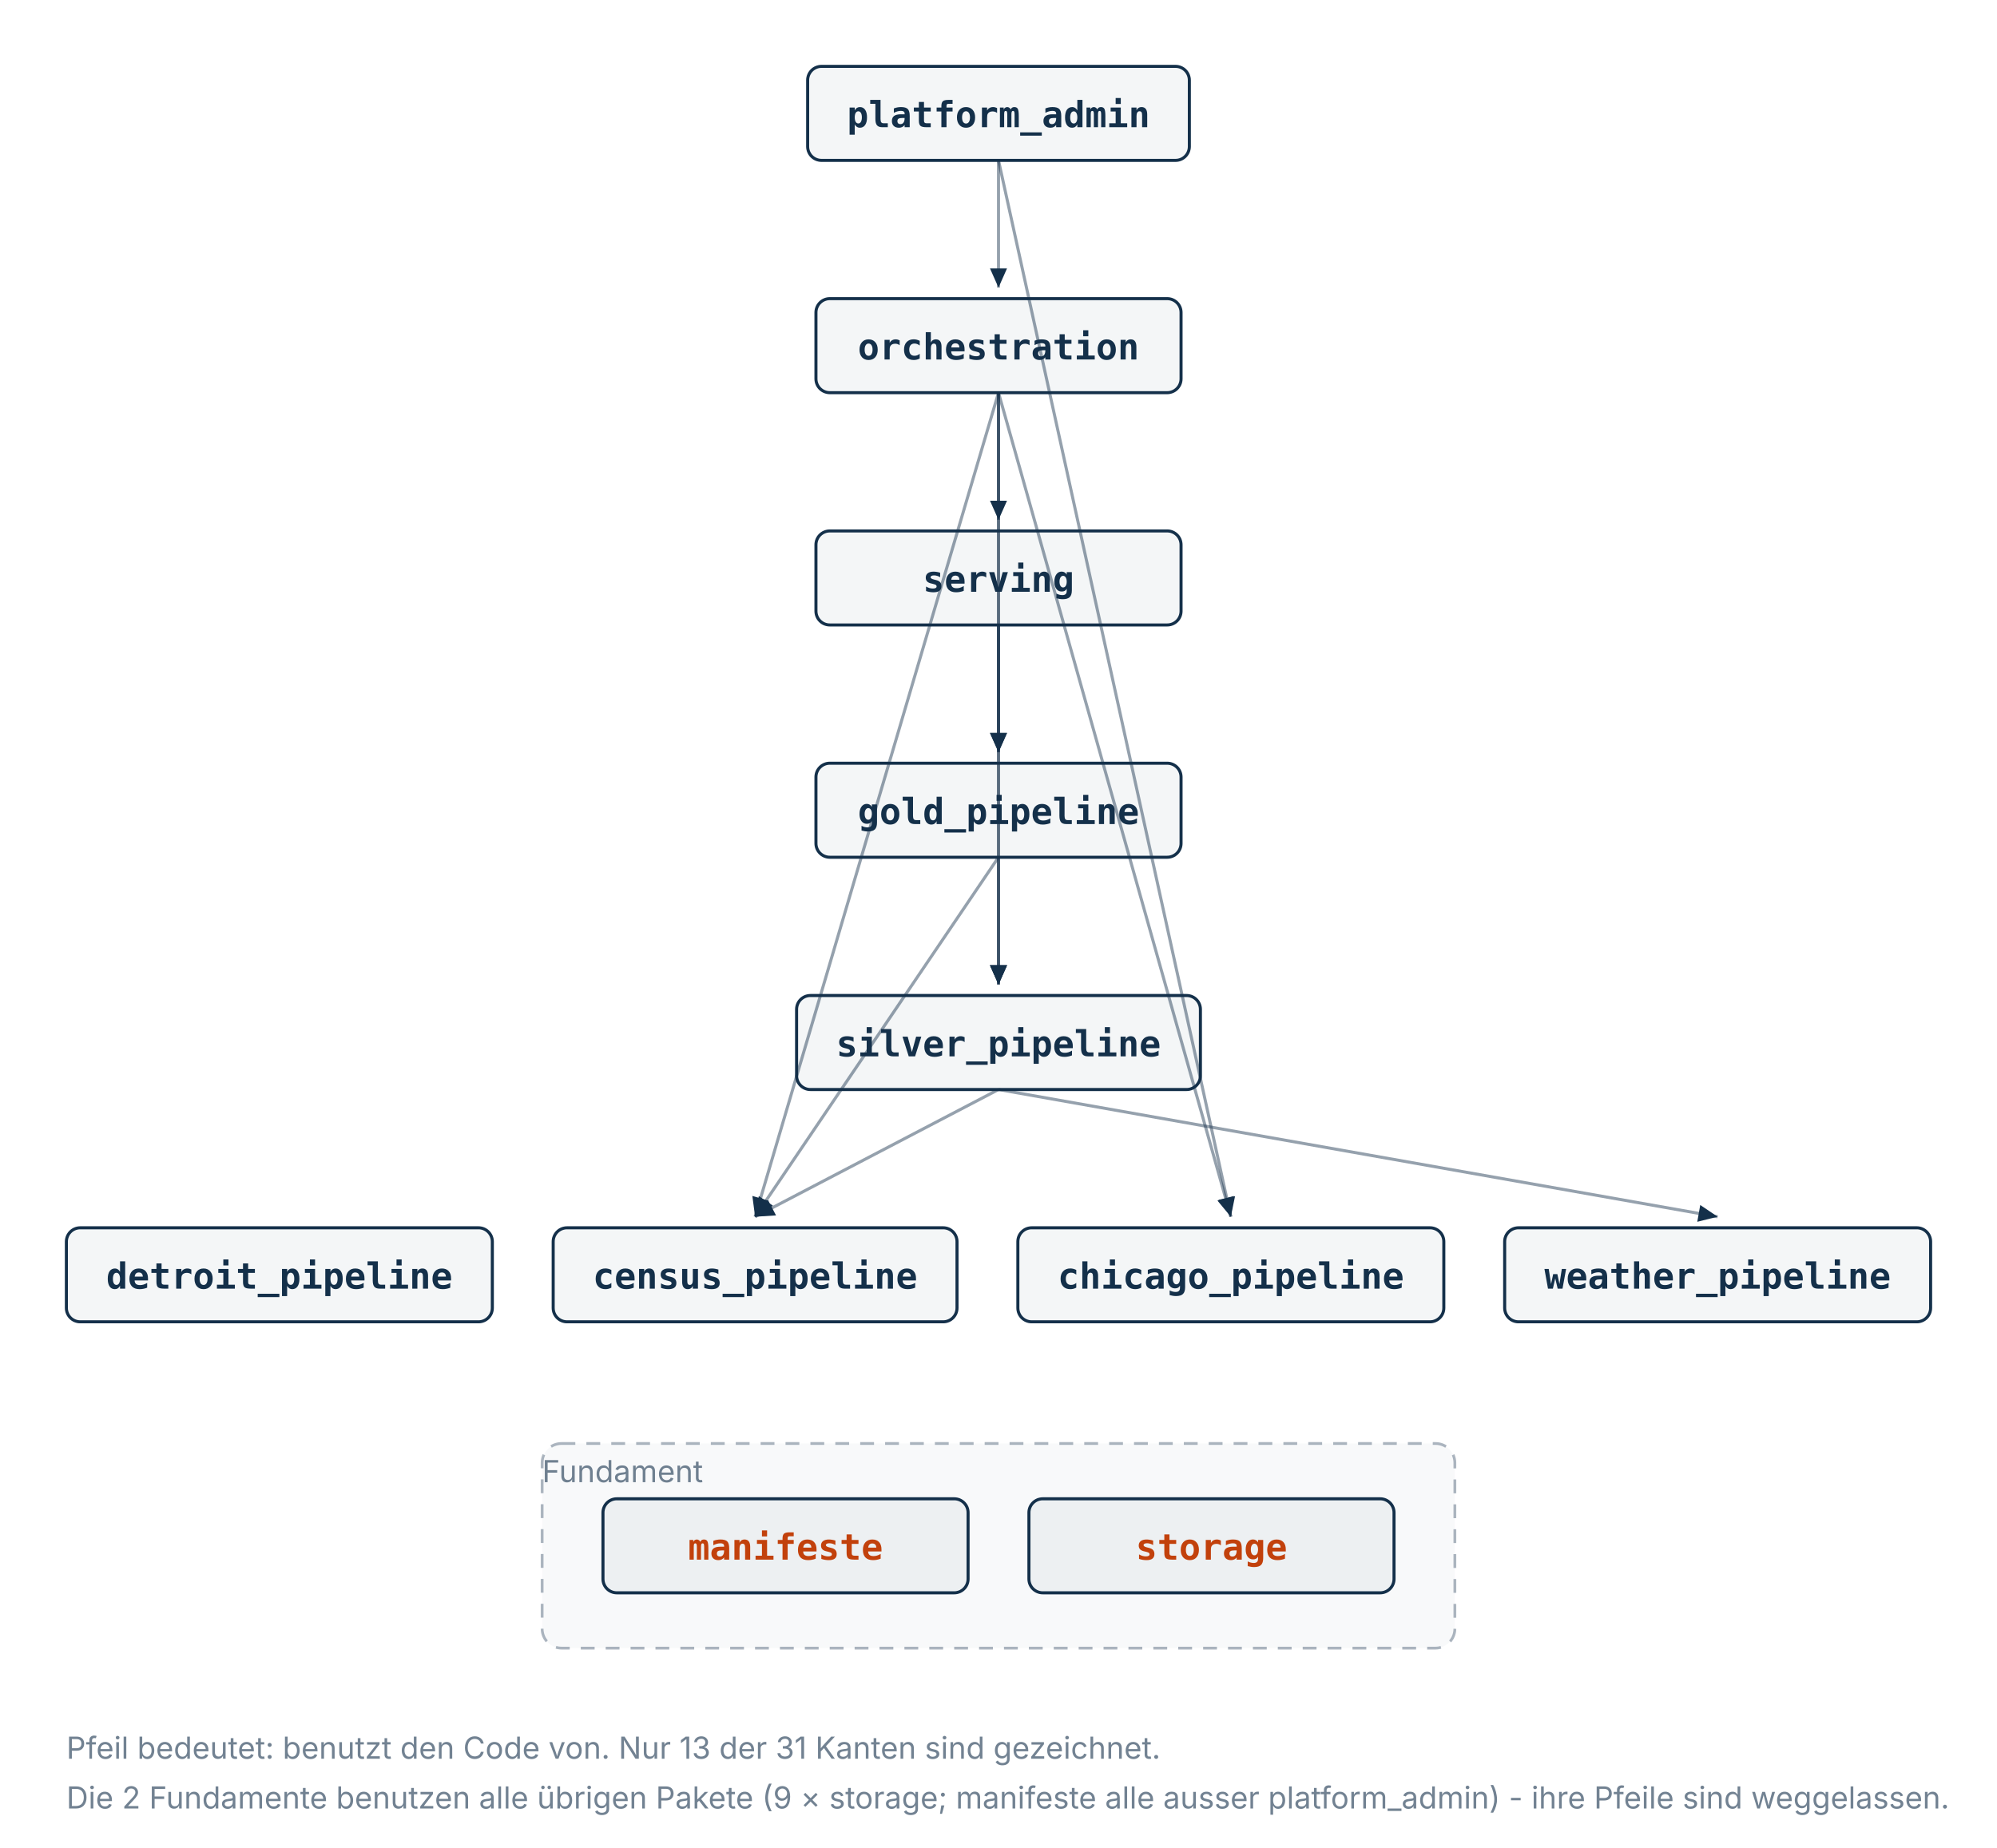
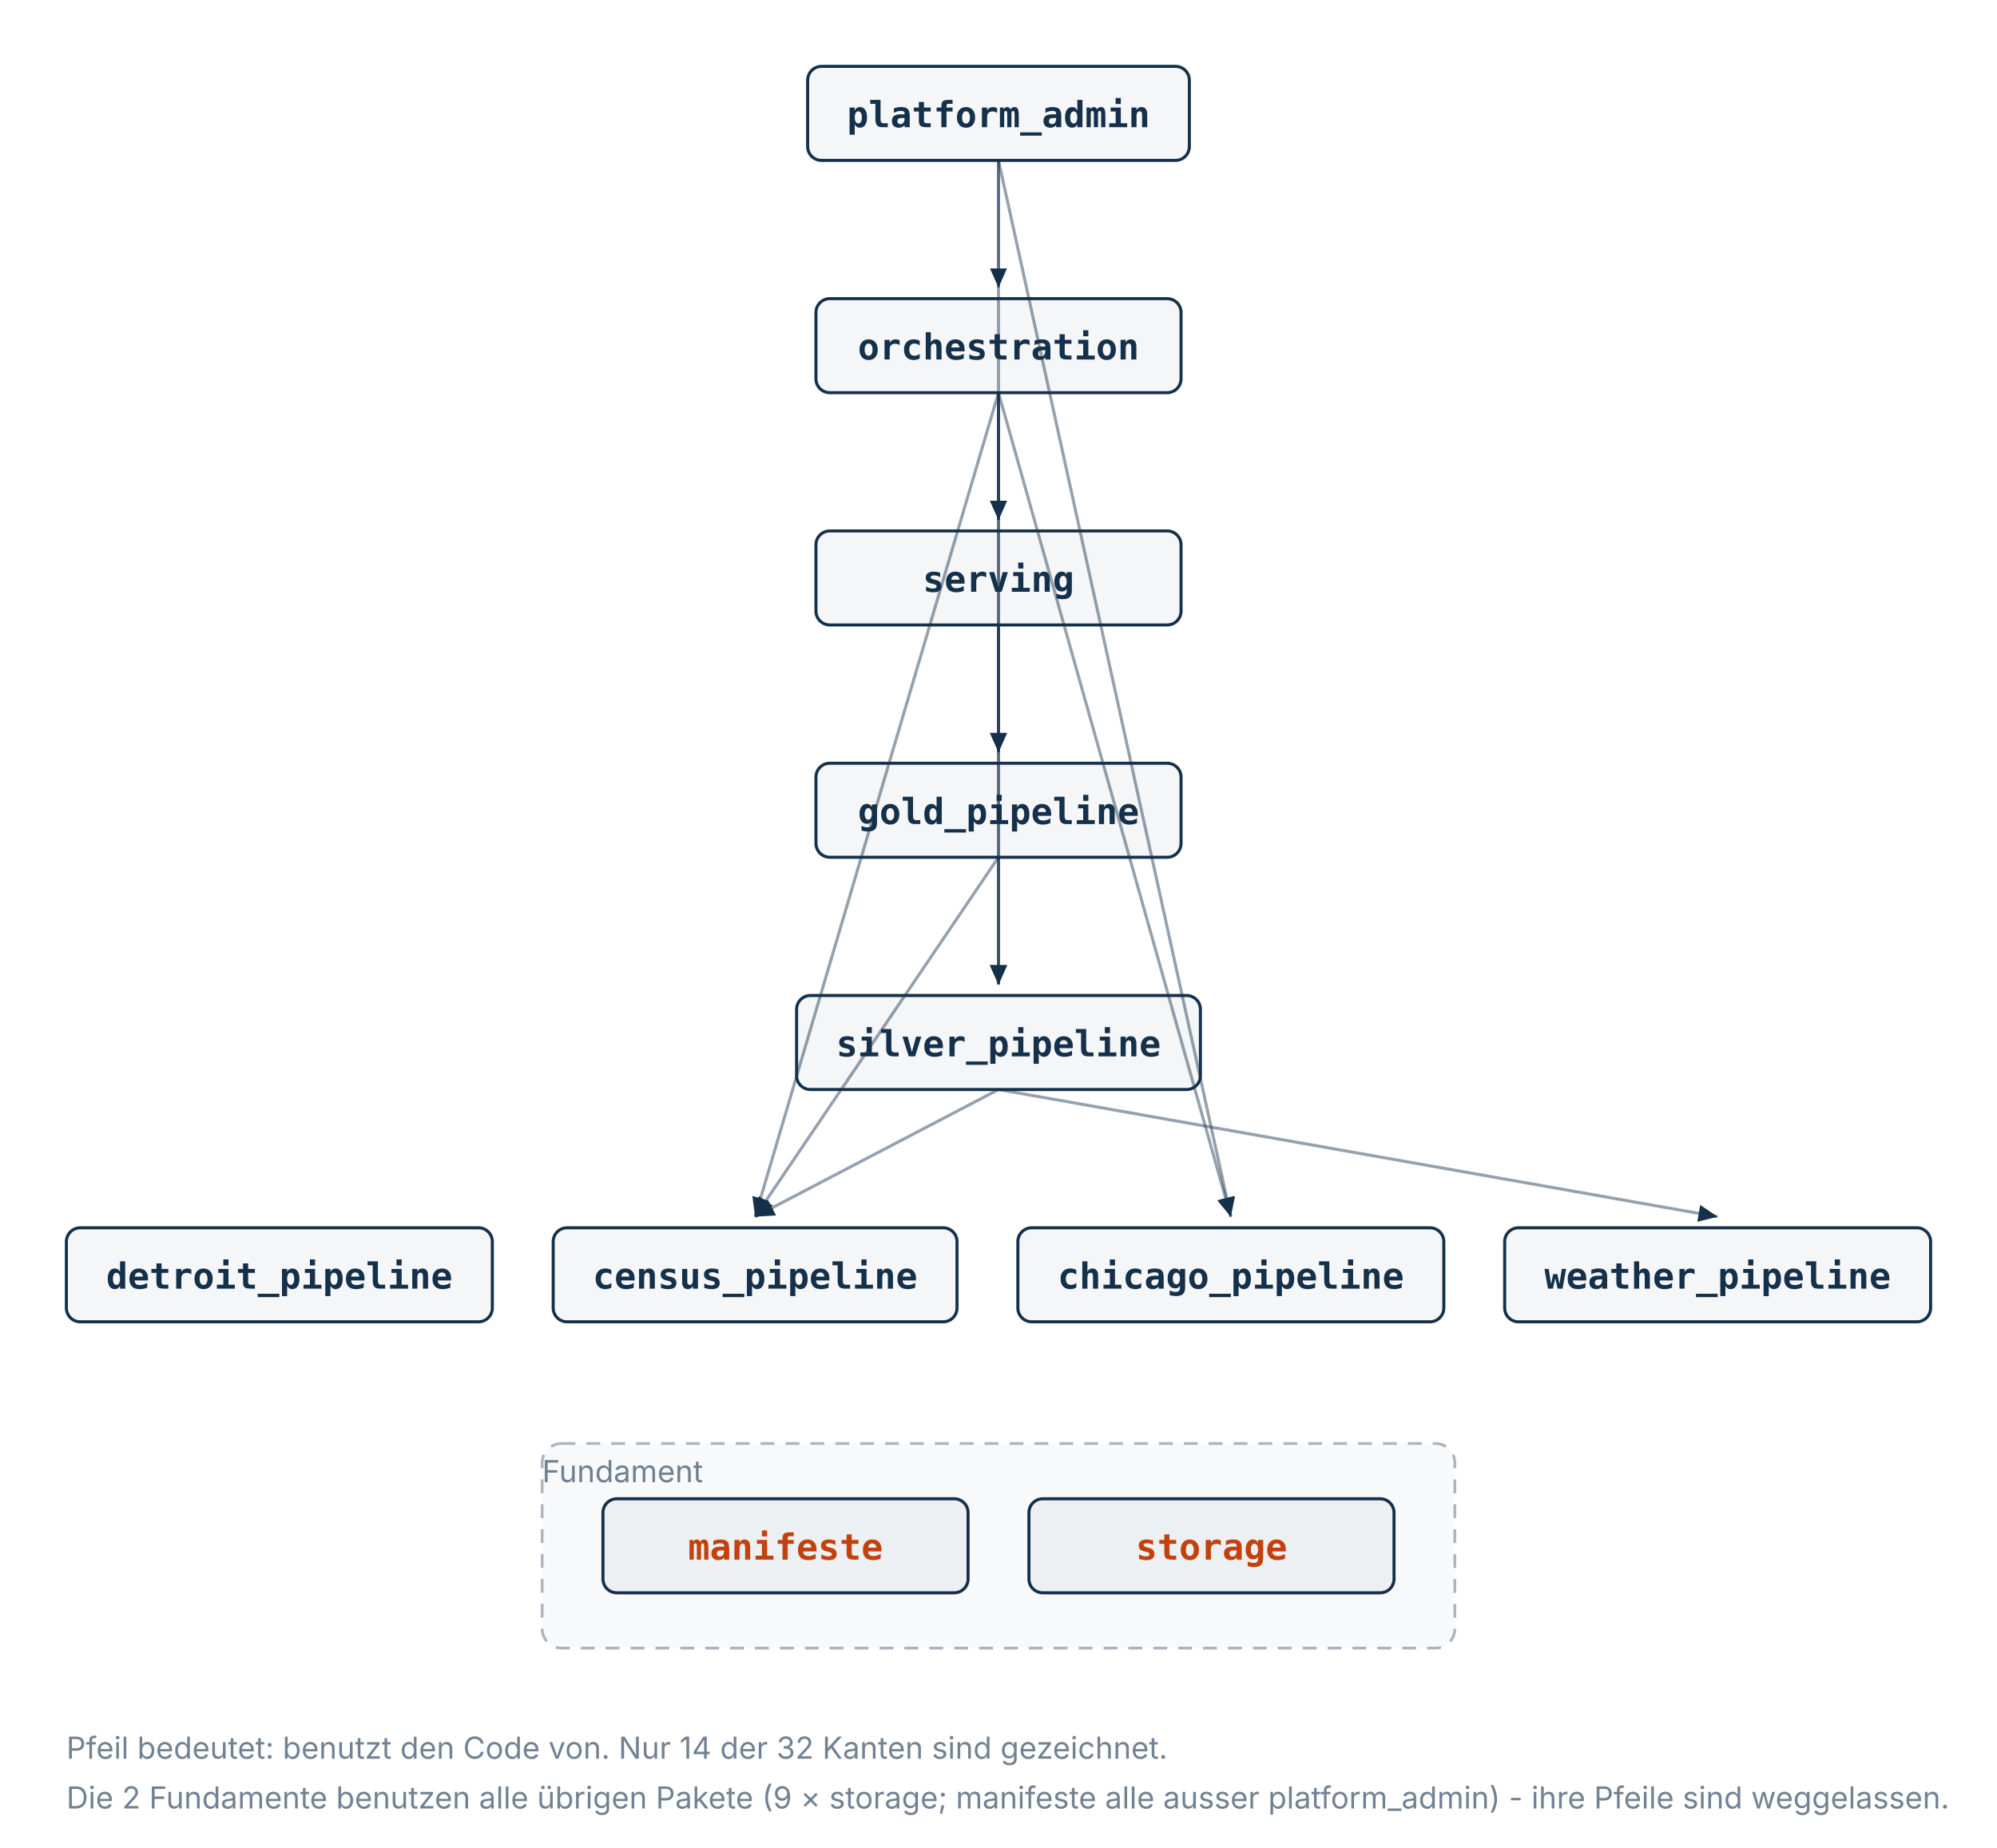
- <svg xmlns="http://www.w3.org/2000/svg" viewBox="0 0 722 668" role="img" width="100%" height="auto" aria-label="Abhängigkeiten zwischen den 11 Paketen unter src/crime, 31 Kanten. Zuoberst platform_admin, darunter silver_pipeline, das census_pipeline und weather_pipeline benutzt; daneben die übrigen Ingestion-Pakete. Unten als Band die beiden Fundamente manifeste und storage, die praktisch alle Pakete benutzen.">
+ <svg xmlns="http://www.w3.org/2000/svg" viewBox="0 0 722 668" role="img" width="100%" height="auto" aria-label="Abhängigkeiten zwischen den 11 Paketen unter src/crime, 32 Kanten. Zuoberst platform_admin, darunter silver_pipeline, das census_pipeline und weather_pipeline benutzt; daneben die übrigen Ingestion-Pakete. Unten als Band die beiden Fundamente manifeste und storage, die praktisch alle Pakete benutzen.">
  <style>
  svg { color: #14304a; }
  .signal { fill: #c2410c; }
  .signal-strich { stroke: #c2410c; }
  @media (prefers-color-scheme: dark) {
    svg { color: #dde5ee; }
    .signal { fill: #dda05c; }
    .signal-strich { stroke: #dda05c; }
  }
</style>
  <defs>
    <marker id="pfeil" viewBox="0 0 10 10" refX="9" refY="5" markerWidth="7" markerHeight="7" orient="auto-start-reverse">
      <path d="M 0 1 L 9 5 L 0 9 z" fill="currentColor" />
    </marker>
  </defs>
  <line x1="361" y1="310" x2="273" y2="440" stroke="currentColor" stroke-opacity="0.45" stroke-width="1.1" marker-end="url(#pfeil)" />
  <line x1="361" y1="310" x2="361" y2="356" stroke="currentColor" stroke-opacity="0.45" stroke-width="1.1" marker-end="url(#pfeil)" />
  <line x1="361" y1="142" x2="273" y2="440" stroke="currentColor" stroke-opacity="0.45" stroke-width="1.1" marker-end="url(#pfeil)" />
  <line x1="361" y1="142" x2="445" y2="440" stroke="currentColor" stroke-opacity="0.45" stroke-width="1.1" marker-end="url(#pfeil)" />
  <line x1="361" y1="142" x2="361" y2="272" stroke="currentColor" stroke-opacity="0.45" stroke-width="1.1" marker-end="url(#pfeil)" />
  <line x1="361" y1="142" x2="361" y2="188" stroke="currentColor" stroke-opacity="0.45" stroke-width="1.1" marker-end="url(#pfeil)" />
  <line x1="361" y1="142" x2="361" y2="356" stroke="currentColor" stroke-opacity="0.45" stroke-width="1.1" marker-end="url(#pfeil)" />
  <line x1="361" y1="58" x2="445" y2="440" stroke="currentColor" stroke-opacity="0.45" stroke-width="1.1" marker-end="url(#pfeil)" />
  <line x1="361" y1="58" x2="361" y2="104" stroke="currentColor" stroke-opacity="0.45" stroke-width="1.1" marker-end="url(#pfeil)" />
+   <line x1="361" y1="58" x2="361" y2="188" stroke="currentColor" stroke-opacity="0.45" stroke-width="1.1" marker-end="url(#pfeil)" />
  <line x1="361" y1="226" x2="361" y2="272" stroke="currentColor" stroke-opacity="0.45" stroke-width="1.1" marker-end="url(#pfeil)" />
  <line x1="361" y1="226" x2="361" y2="356" stroke="currentColor" stroke-opacity="0.45" stroke-width="1.1" marker-end="url(#pfeil)" />
  <line x1="361" y1="394" x2="273" y2="440" stroke="currentColor" stroke-opacity="0.45" stroke-width="1.1" marker-end="url(#pfeil)" />
  <line x1="361" y1="394" x2="621" y2="440" stroke="currentColor" stroke-opacity="0.45" stroke-width="1.1" marker-end="url(#pfeil)" />
  <g>
    <rect x="200" y="444" width="146" height="34" rx="5" fill="currentColor" fill-opacity="0.045" stroke="currentColor" stroke-width="1.1" />
    <text x="273" y="466" text-anchor="middle" font-family="ui-monospace,SFMono-Regular,Menlo,monospace" font-size="13" font-weight="600" fill="currentColor">census_pipeline</text>
  </g>
  <g>
    <rect x="368" y="444" width="154" height="34" rx="5" fill="currentColor" fill-opacity="0.045" stroke="currentColor" stroke-width="1.1" />
    <text x="445" y="466" text-anchor="middle" font-family="ui-monospace,SFMono-Regular,Menlo,monospace" font-size="13" font-weight="600" fill="currentColor">chicago_pipeline</text>
  </g>
  <g>
    <rect x="24" y="444" width="154" height="34" rx="5" fill="currentColor" fill-opacity="0.045" stroke="currentColor" stroke-width="1.1" />
    <text x="101" y="466" text-anchor="middle" font-family="ui-monospace,SFMono-Regular,Menlo,monospace" font-size="13" font-weight="600" fill="currentColor">detroit_pipeline</text>
  </g>
  <g>
    <rect x="295" y="276" width="132" height="34" rx="5" fill="currentColor" fill-opacity="0.045" stroke="currentColor" stroke-width="1.1" />
    <text x="361" y="298" text-anchor="middle" font-family="ui-monospace,SFMono-Regular,Menlo,monospace" font-size="13" font-weight="600" fill="currentColor">gold_pipeline</text>
  </g>
  <g>
    <rect x="295" y="108" width="132" height="34" rx="5" fill="currentColor" fill-opacity="0.045" stroke="currentColor" stroke-width="1.1" />
    <text x="361" y="130" text-anchor="middle" font-family="ui-monospace,SFMono-Regular,Menlo,monospace" font-size="13" font-weight="600" fill="currentColor">orchestration</text>
  </g>
  <g>
    <rect x="292" y="24" width="138" height="34" rx="5" fill="currentColor" fill-opacity="0.045" stroke="currentColor" stroke-width="1.1" />
    <text x="361" y="46" text-anchor="middle" font-family="ui-monospace,SFMono-Regular,Menlo,monospace" font-size="13" font-weight="600" fill="currentColor">platform_admin</text>
  </g>
  <g>
    <rect x="295" y="192" width="132" height="34" rx="5" fill="currentColor" fill-opacity="0.045" stroke="currentColor" stroke-width="1.1" />
    <text x="361" y="214" text-anchor="middle" font-family="ui-monospace,SFMono-Regular,Menlo,monospace" font-size="13" font-weight="600" fill="currentColor">serving</text>
  </g>
  <g>
    <rect x="288" y="360" width="146" height="34" rx="5" fill="currentColor" fill-opacity="0.045" stroke="currentColor" stroke-width="1.1" />
    <text x="361" y="382" text-anchor="middle" font-family="ui-monospace,SFMono-Regular,Menlo,monospace" font-size="13" font-weight="600" fill="currentColor">silver_pipeline</text>
  </g>
  <g>
    <rect x="544" y="444" width="154" height="34" rx="5" fill="currentColor" fill-opacity="0.045" stroke="currentColor" stroke-width="1.1" />
    <text x="621" y="466" text-anchor="middle" font-family="ui-monospace,SFMono-Regular,Menlo,monospace" font-size="13" font-weight="600" fill="currentColor">weather_pipeline</text>
  </g>
  <rect x="196" y="522" width="330" height="74" rx="7" fill="currentColor" fill-opacity="0.028" stroke="currentColor" stroke-opacity="0.35" stroke-width="1" stroke-dasharray="5 4" />
  <text x="196" y="536" font-family="ui-sans-serif,system-ui,-apple-system,sans-serif" font-size="11" font-weight="400" fill="currentColor" fill-opacity="0.6">Fundament</text>
  <g>
    <rect x="218" y="542" width="132" height="34" rx="5" fill="currentColor" fill-opacity="0.045" stroke="currentColor" stroke-width="1.1" />
    <text x="284" y="564" text-anchor="middle" font-family="ui-monospace,SFMono-Regular,Menlo,monospace" font-size="13" font-weight="600" class="signal" fill="currentColor">manifeste</text>
  </g>
  <g>
    <rect x="372" y="542" width="132" height="34" rx="5" fill="currentColor" fill-opacity="0.045" stroke="currentColor" stroke-width="1.1" />
    <text x="438" y="564" text-anchor="middle" font-family="ui-monospace,SFMono-Regular,Menlo,monospace" font-size="13" font-weight="600" class="signal" fill="currentColor">storage</text>
  </g>
-   <text x="24" y="636" font-family="ui-sans-serif,system-ui,-apple-system,sans-serif" font-size="11" font-weight="400" fill="currentColor" fill-opacity="0.6">Pfeil bedeutet: benutzt den Code von. Nur 13 der 31 Kanten sind gezeichnet.</text>
+   <text x="24" y="636" font-family="ui-sans-serif,system-ui,-apple-system,sans-serif" font-size="11" font-weight="400" fill="currentColor" fill-opacity="0.6">Pfeil bedeutet: benutzt den Code von. Nur 14 der 32 Kanten sind gezeichnet.</text>
  <text x="24" y="654" font-family="ui-sans-serif,system-ui,-apple-system,sans-serif" font-size="11" font-weight="400" fill="currentColor" fill-opacity="0.6">Die 2 Fundamente benutzen alle übrigen Pakete (9 × storage; manifeste alle ausser platform_admin) - ihre Pfeile sind weggelassen.</text>
</svg>
